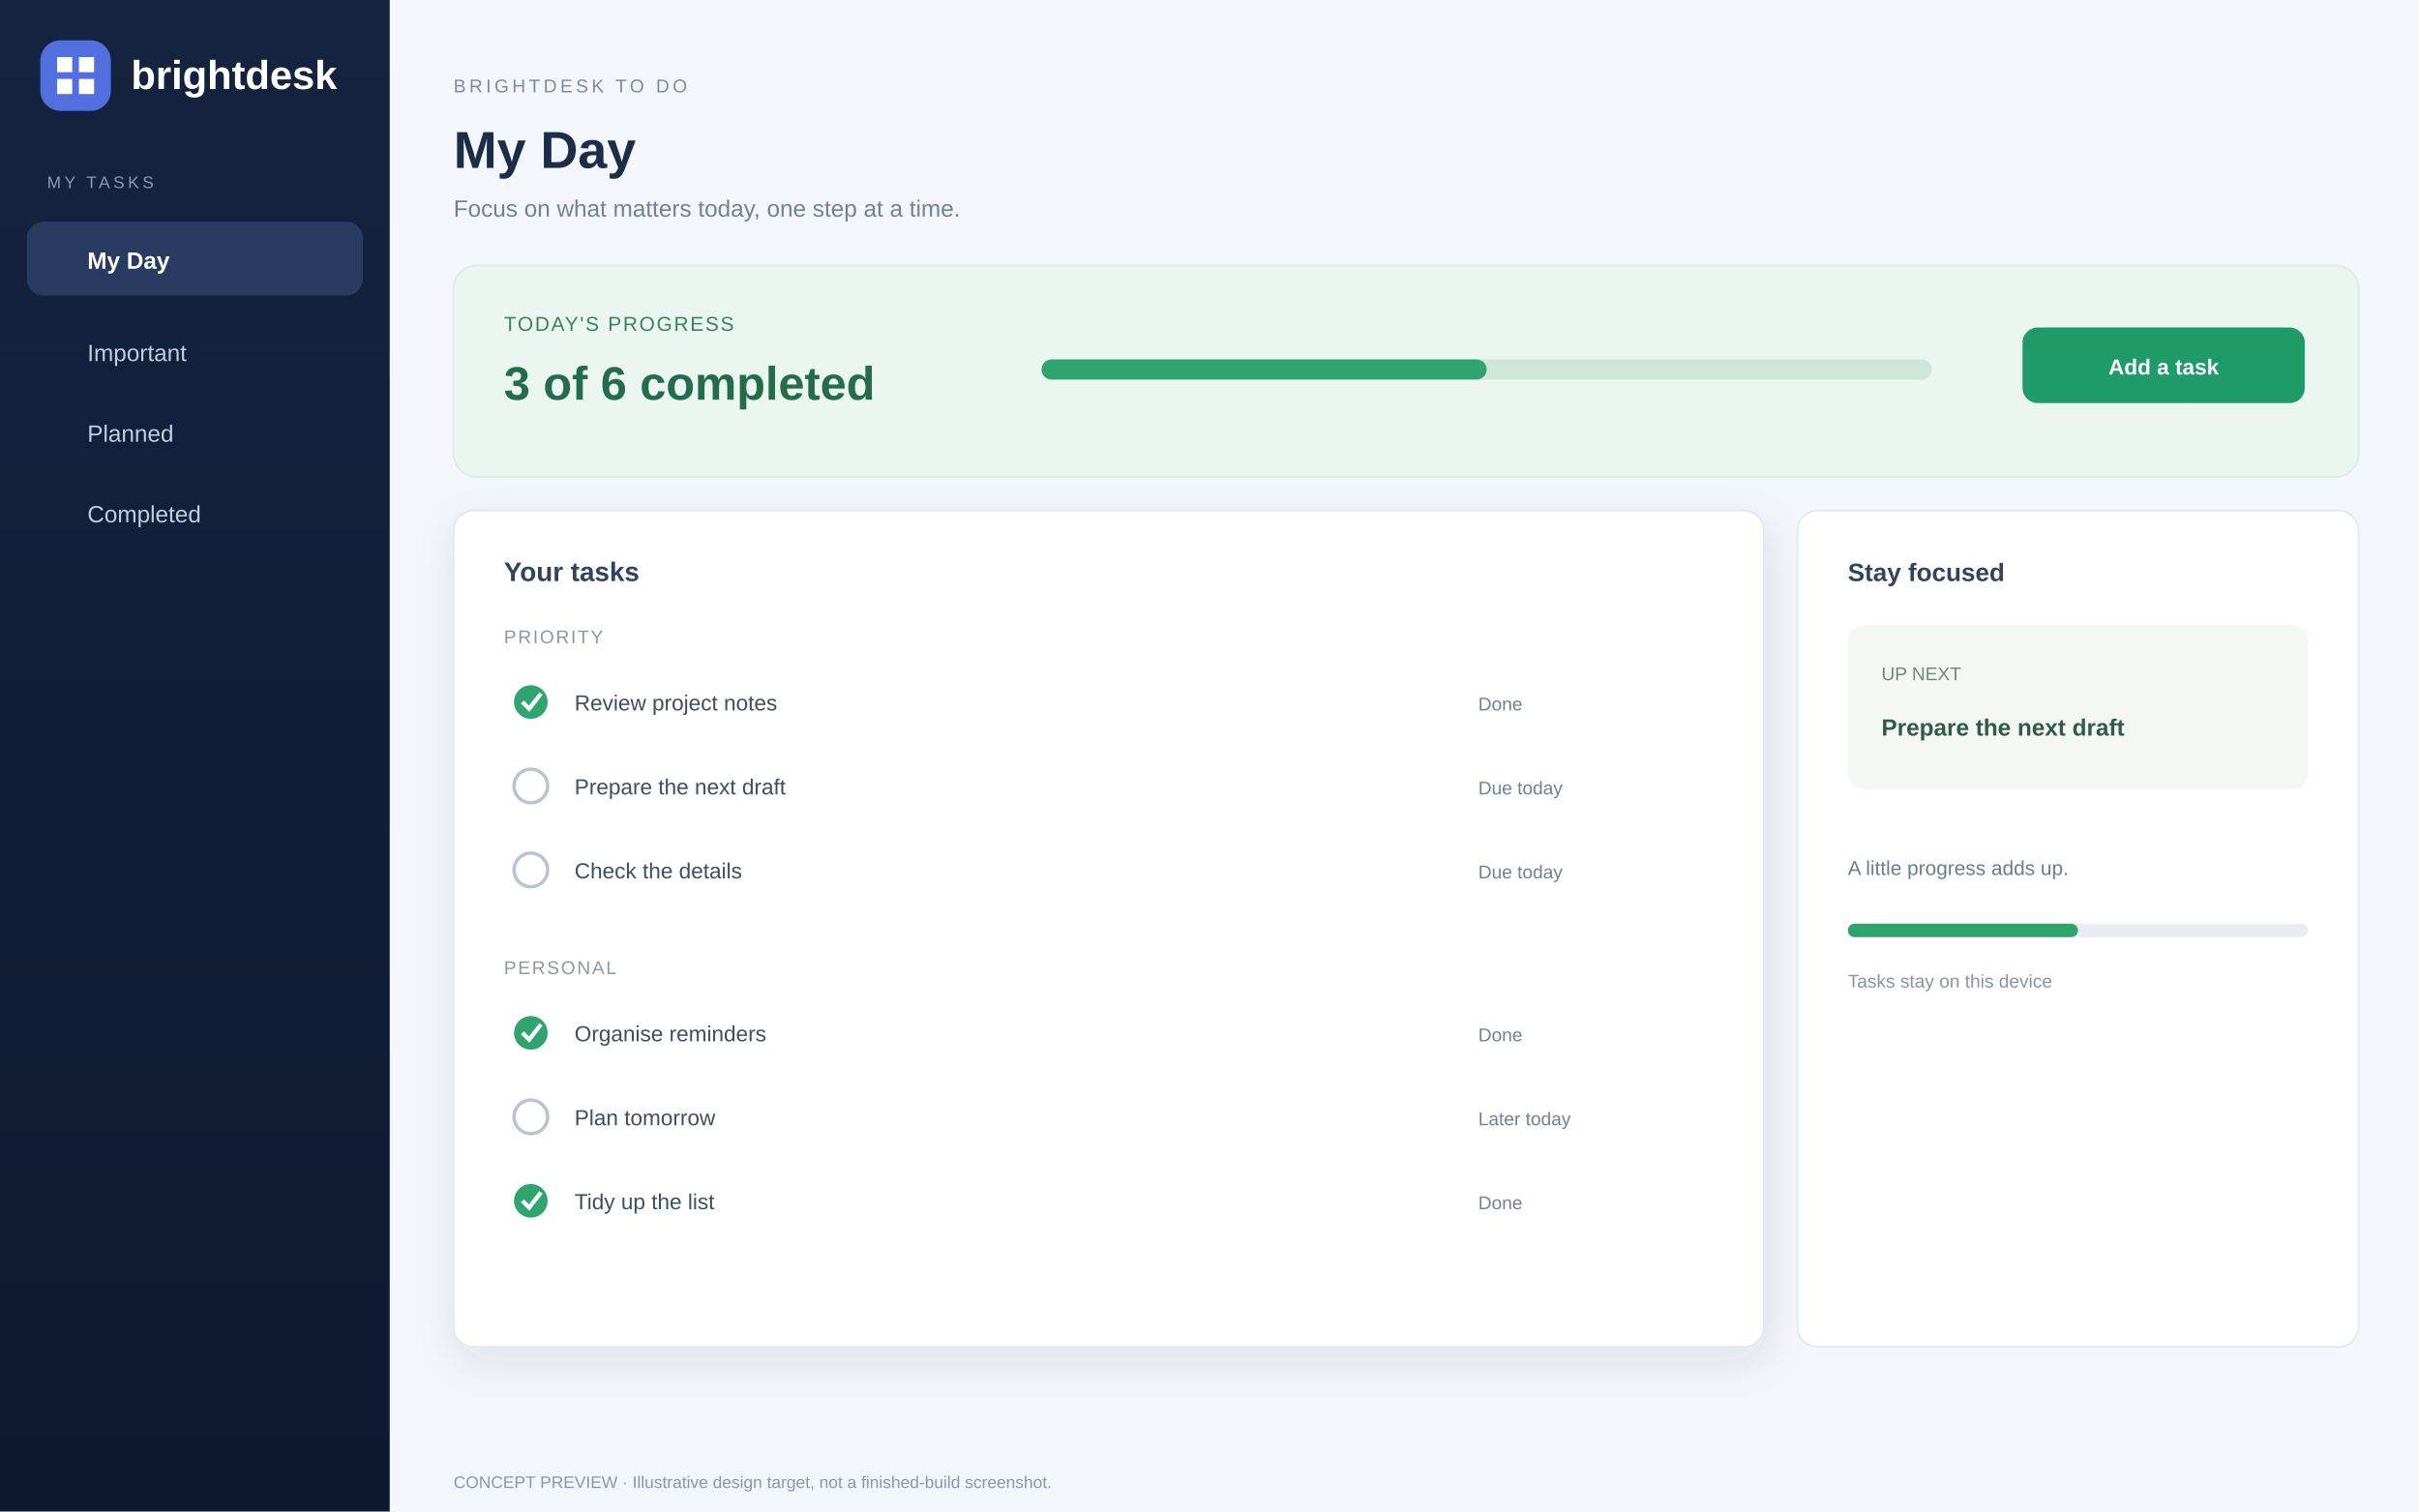
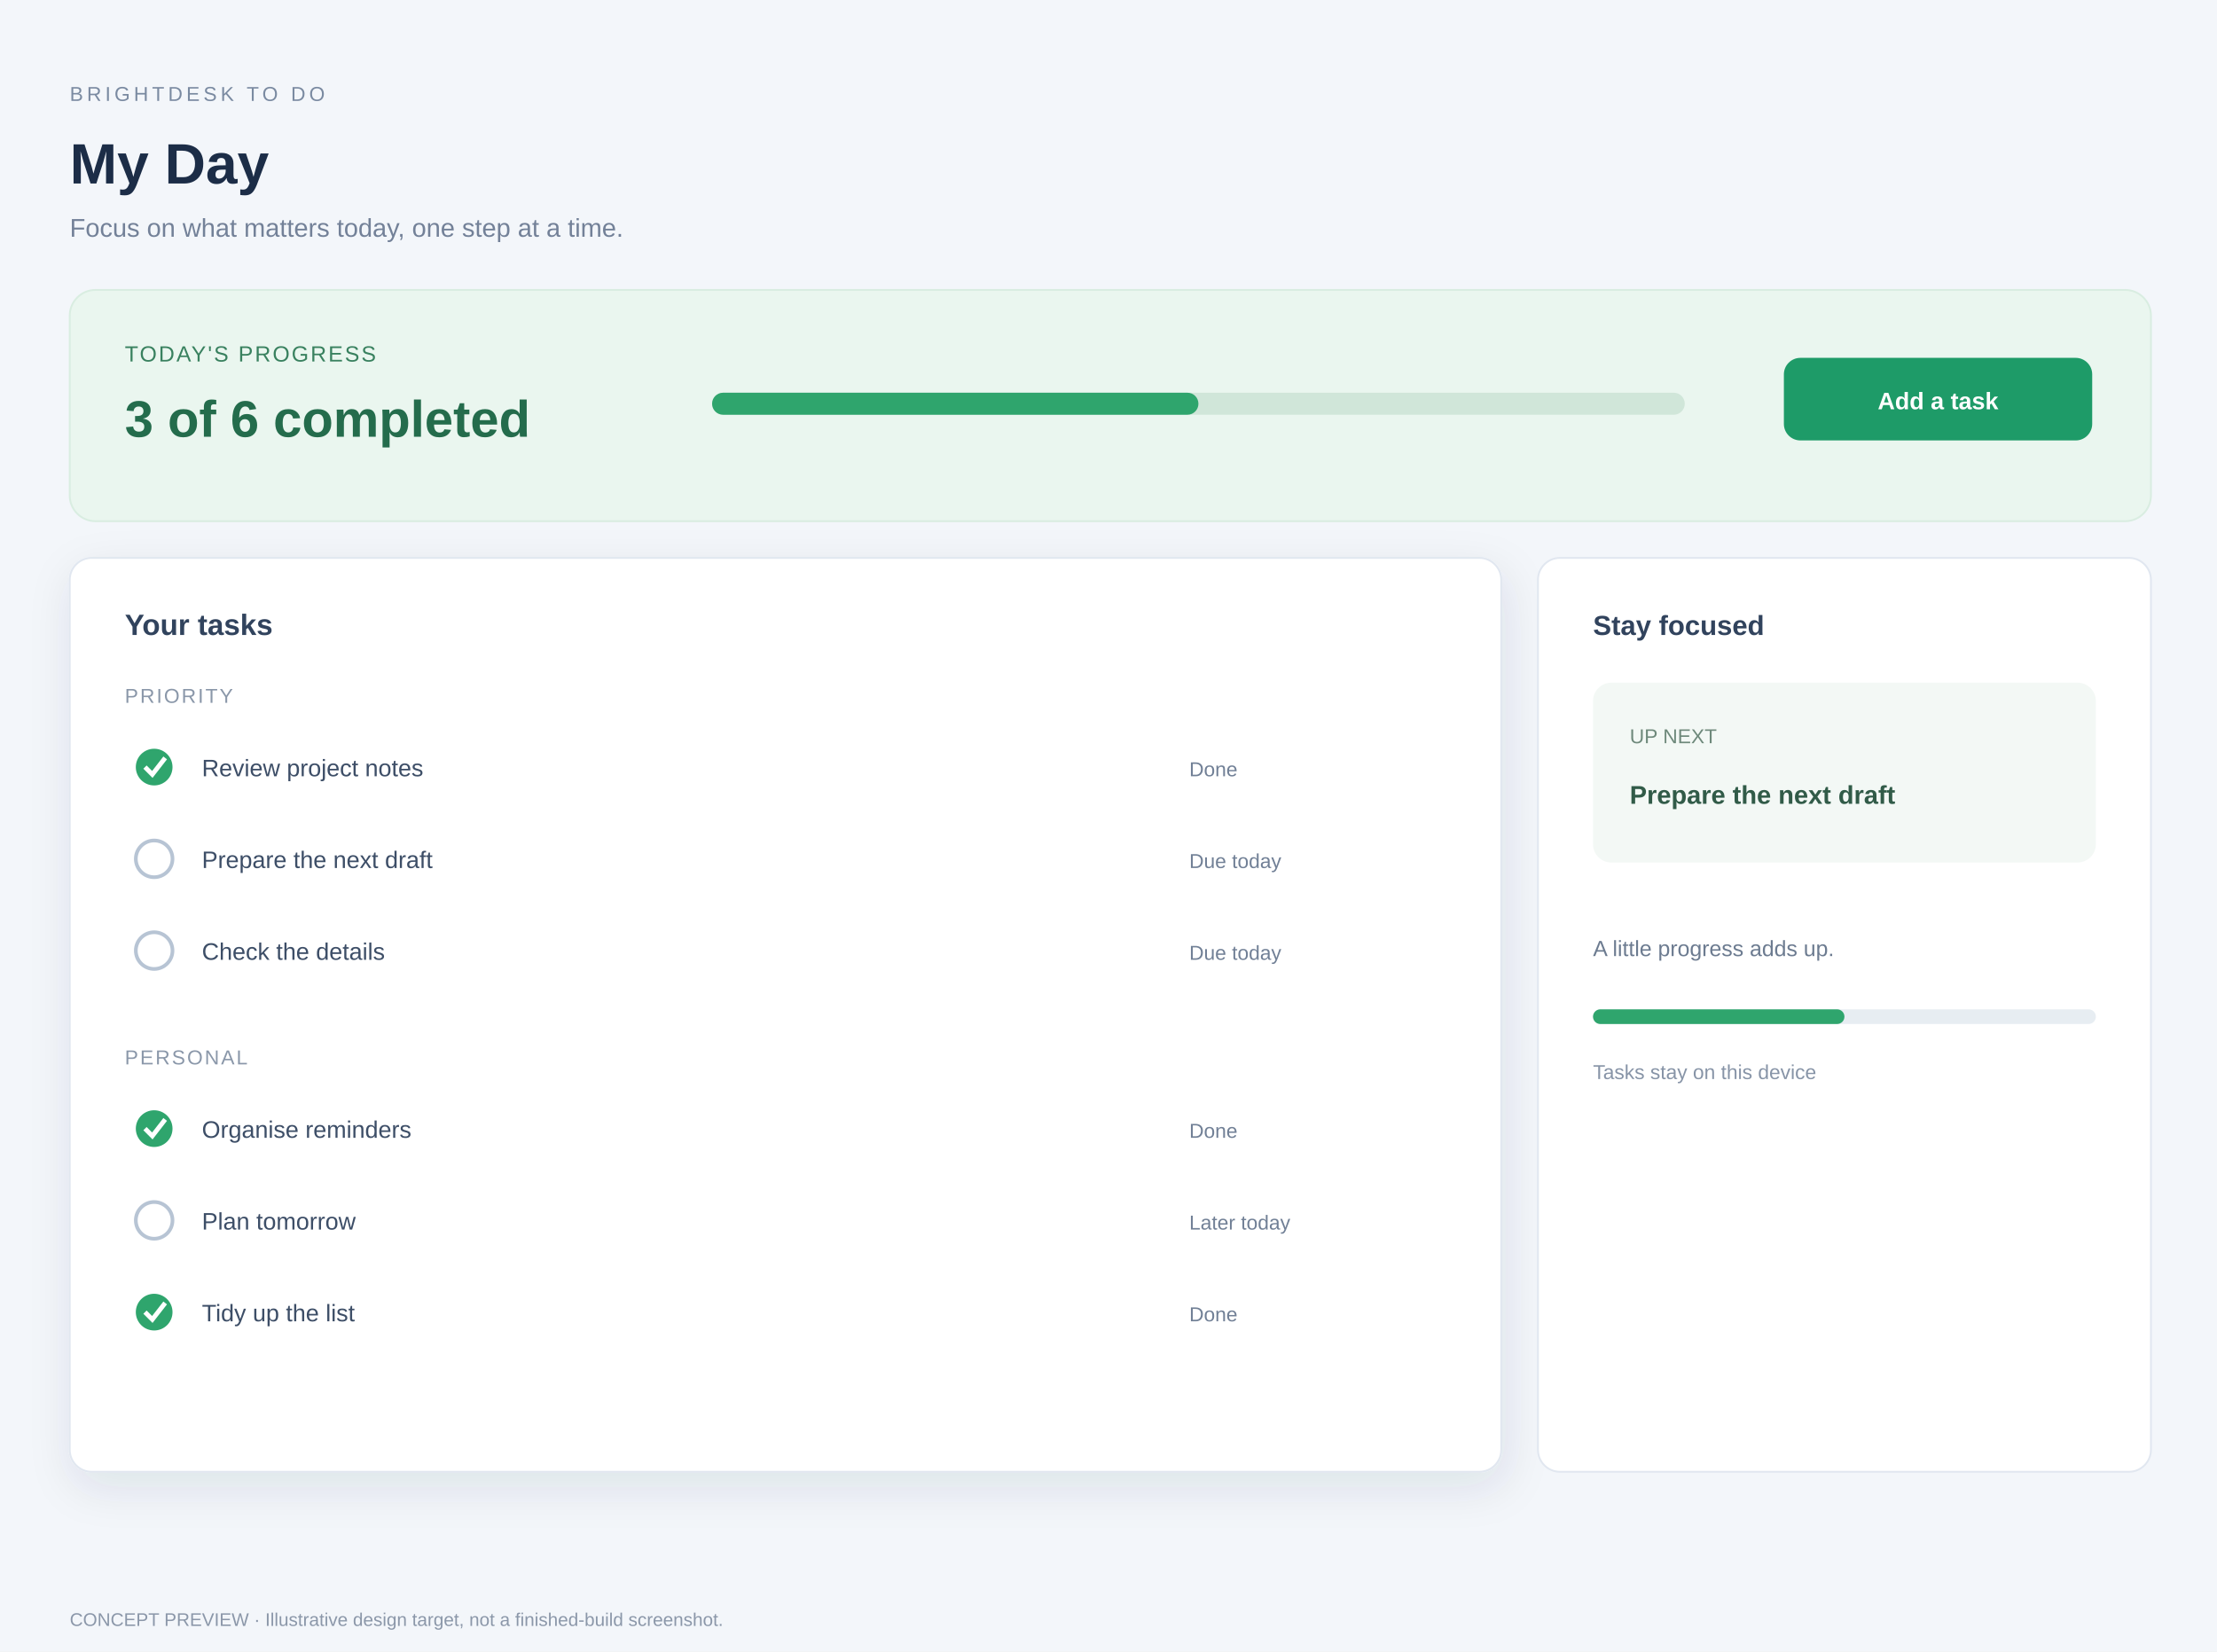
- <svg xmlns="http://www.w3.org/2000/svg" width="1440" height="900" viewBox="0 0 1440 900" role="img" aria-labelledby="t d">
+ <svg xmlns="http://www.w3.org/2000/svg" width="1208" height="900" viewBox="232 0 1208 900" role="img" aria-labelledby="t d">
  <defs>
    <linearGradient id="s" x2="0" y2="1">
      <stop stop-color="#14233F" />
      <stop offset="1" stop-color="#0D1930" />
    </linearGradient>
    <filter id="sh">
      <feDropShadow dy="8" stdDeviation="12" flood-color="#1C2D49" flood-opacity=".1" />
    </filter>
  </defs>
  <rect width="1440" height="900" fill="#F3F6FA" />
  <rect width="232" height="900" fill="url(#s)" />
  <rect x="24" y="24" width="42" height="42" rx="12" fill="#526FE0" />
  <path d="M34 34h9v9h-9zm13 0h9v9h-9zM34 47h9v9h-9zm13 0h9v9h-9z" fill="#fff" />
  <text x="78" y="53" font-family="Arial" font-size="24" font-weight="700" fill="#fff">brightdesk</text>
  <text x="28" y="112" font-family="Arial" font-size="10" letter-spacing="2" fill="#899AB6">MY TASKS</text>
  <rect x="16" y="132" width="200" height="44" rx="10" fill="#293B60" />
  <text x="52" y="160" font-family="Arial" font-size="14" font-weight="700" fill="#fff">My Day</text>
  <text x="52" y="215" font-family="Arial" font-size="14" fill="#C3CDE0">Important</text>
  <text x="52" y="263" font-family="Arial" font-size="14" fill="#C3CDE0">Planned</text>
  <text x="52" y="311" font-family="Arial" font-size="14" fill="#C3CDE0">Completed</text>
  <text x="270" y="55" font-family="Arial" font-size="11" letter-spacing="2" fill="#7A8AA1">BRIGHTDESK TO DO</text>
  <text x="270" y="100" font-family="Arial" font-size="31" font-weight="700" fill="#1C2D47">My Day</text>
  <text x="270" y="129" font-family="Arial" font-size="14" fill="#738198">Focus on what matters today, one step at a time.</text>
  <rect x="270" y="158" width="1134" height="126" rx="14" fill="#EAF6EF" stroke="#D9EDE1" />
  <text x="300" y="197" font-family="Arial" font-size="12" letter-spacing="1" fill="#39815F">TODAY'S PROGRESS</text>
  <text x="300" y="238" font-family="Arial" font-size="28" font-weight="700" fill="#246C4C">3 of 6 completed</text>
  <rect x="620" y="214" width="530" height="12" rx="6" fill="#D0E6D9" />
  <rect x="620" y="214" width="265" height="12" rx="6" fill="#2FA56D" />
  <rect x="1204" y="195" width="168" height="45" rx="9" fill="#1E9B68" />
  <text x="1288" y="223" text-anchor="middle" font-family="Arial" font-size="13" font-weight="700" fill="#fff">Add a task</text>
  <rect x="270" y="304" width="780" height="498" rx="12" fill="#fff" stroke="#E1E7F0" filter="url(#sh)" />
  <text x="300" y="346" font-family="Arial" font-size="16" font-weight="700" fill="#31435D">Your tasks</text>
  <text x="300" y="383" font-family="Arial" font-size="11" letter-spacing="1" fill="#8A97A9">PRIORITY</text>
  <g font-family="Arial" font-size="13" fill="#3D4E67">
    <circle cx="316" cy="418" r="10" fill="#2FA56D" />
    <path d="m311 418 4 4 7-9" fill="none" stroke="#fff" stroke-width="2.5" />
    <text x="342" y="423">Review project notes</text>
    <text x="880" y="423" font-size="11" fill="#718096">Done</text>
    <circle cx="316" cy="468" r="10" fill="none" stroke="#B7C4D4" stroke-width="2" />
    <text x="342" y="473">Prepare the next draft</text>
    <text x="880" y="473" font-size="11" fill="#718096">Due today</text>
    <circle cx="316" cy="518" r="10" fill="none" stroke="#B7C4D4" stroke-width="2" />
    <text x="342" y="523">Check the details</text>
    <text x="880" y="523" font-size="11" fill="#718096">Due today</text>
    <text x="300" y="580" font-size="11" letter-spacing="1" fill="#8A97A9">PERSONAL</text>
    <circle cx="316" cy="615" r="10" fill="#2FA56D" />
    <path d="m311 615 4 4 7-9" fill="none" stroke="#fff" stroke-width="2.5" />
    <text x="342" y="620">Organise reminders</text>
    <text x="880" y="620" font-size="11" fill="#718096">Done</text>
    <circle cx="316" cy="665" r="10" fill="none" stroke="#B7C4D4" stroke-width="2" />
    <text x="342" y="670">Plan tomorrow</text>
    <text x="880" y="670" font-size="11" fill="#718096">Later today</text>
    <circle cx="316" cy="715" r="10" fill="#2FA56D" />
    <path d="m311 715 4 4 7-9" fill="none" stroke="#fff" stroke-width="2.5" />
    <text x="342" y="720">Tidy up the list</text>
    <text x="880" y="720" font-size="11" fill="#718096">Done</text>
  </g>
  <rect x="1070" y="304" width="334" height="498" rx="12" fill="#fff" stroke="#E1E7F0" />
  <text x="1100" y="346" font-family="Arial" font-size="15" font-weight="700" fill="#31435D">Stay focused</text>
  <rect x="1100" y="372" width="274" height="98" rx="10" fill="#F3F8F5" />
  <text x="1120" y="405" font-family="Arial" font-size="11" fill="#6E897B">UP NEXT</text>
  <text x="1120" y="438" font-family="Arial" font-size="14" font-weight="700" fill="#315B48">Prepare the next draft</text>
  <text x="1100" y="521" font-family="Arial" font-size="12" fill="#6C7B90">A little progress adds up.</text>
  <rect x="1100" y="550" width="274" height="8" rx="4" fill="#E7EDF2" />
  <rect x="1100" y="550" width="137" height="8" rx="4" fill="#2FA56D" />
  <text x="1100" y="588" font-family="Arial" font-size="11" fill="#8794A7">Tasks stay on this device</text>
  <text x="270" y="886" font-family="Arial" font-size="10" fill="#8B97A9">CONCEPT PREVIEW · Illustrative design target, not a finished-build screenshot.</text>
</svg>
